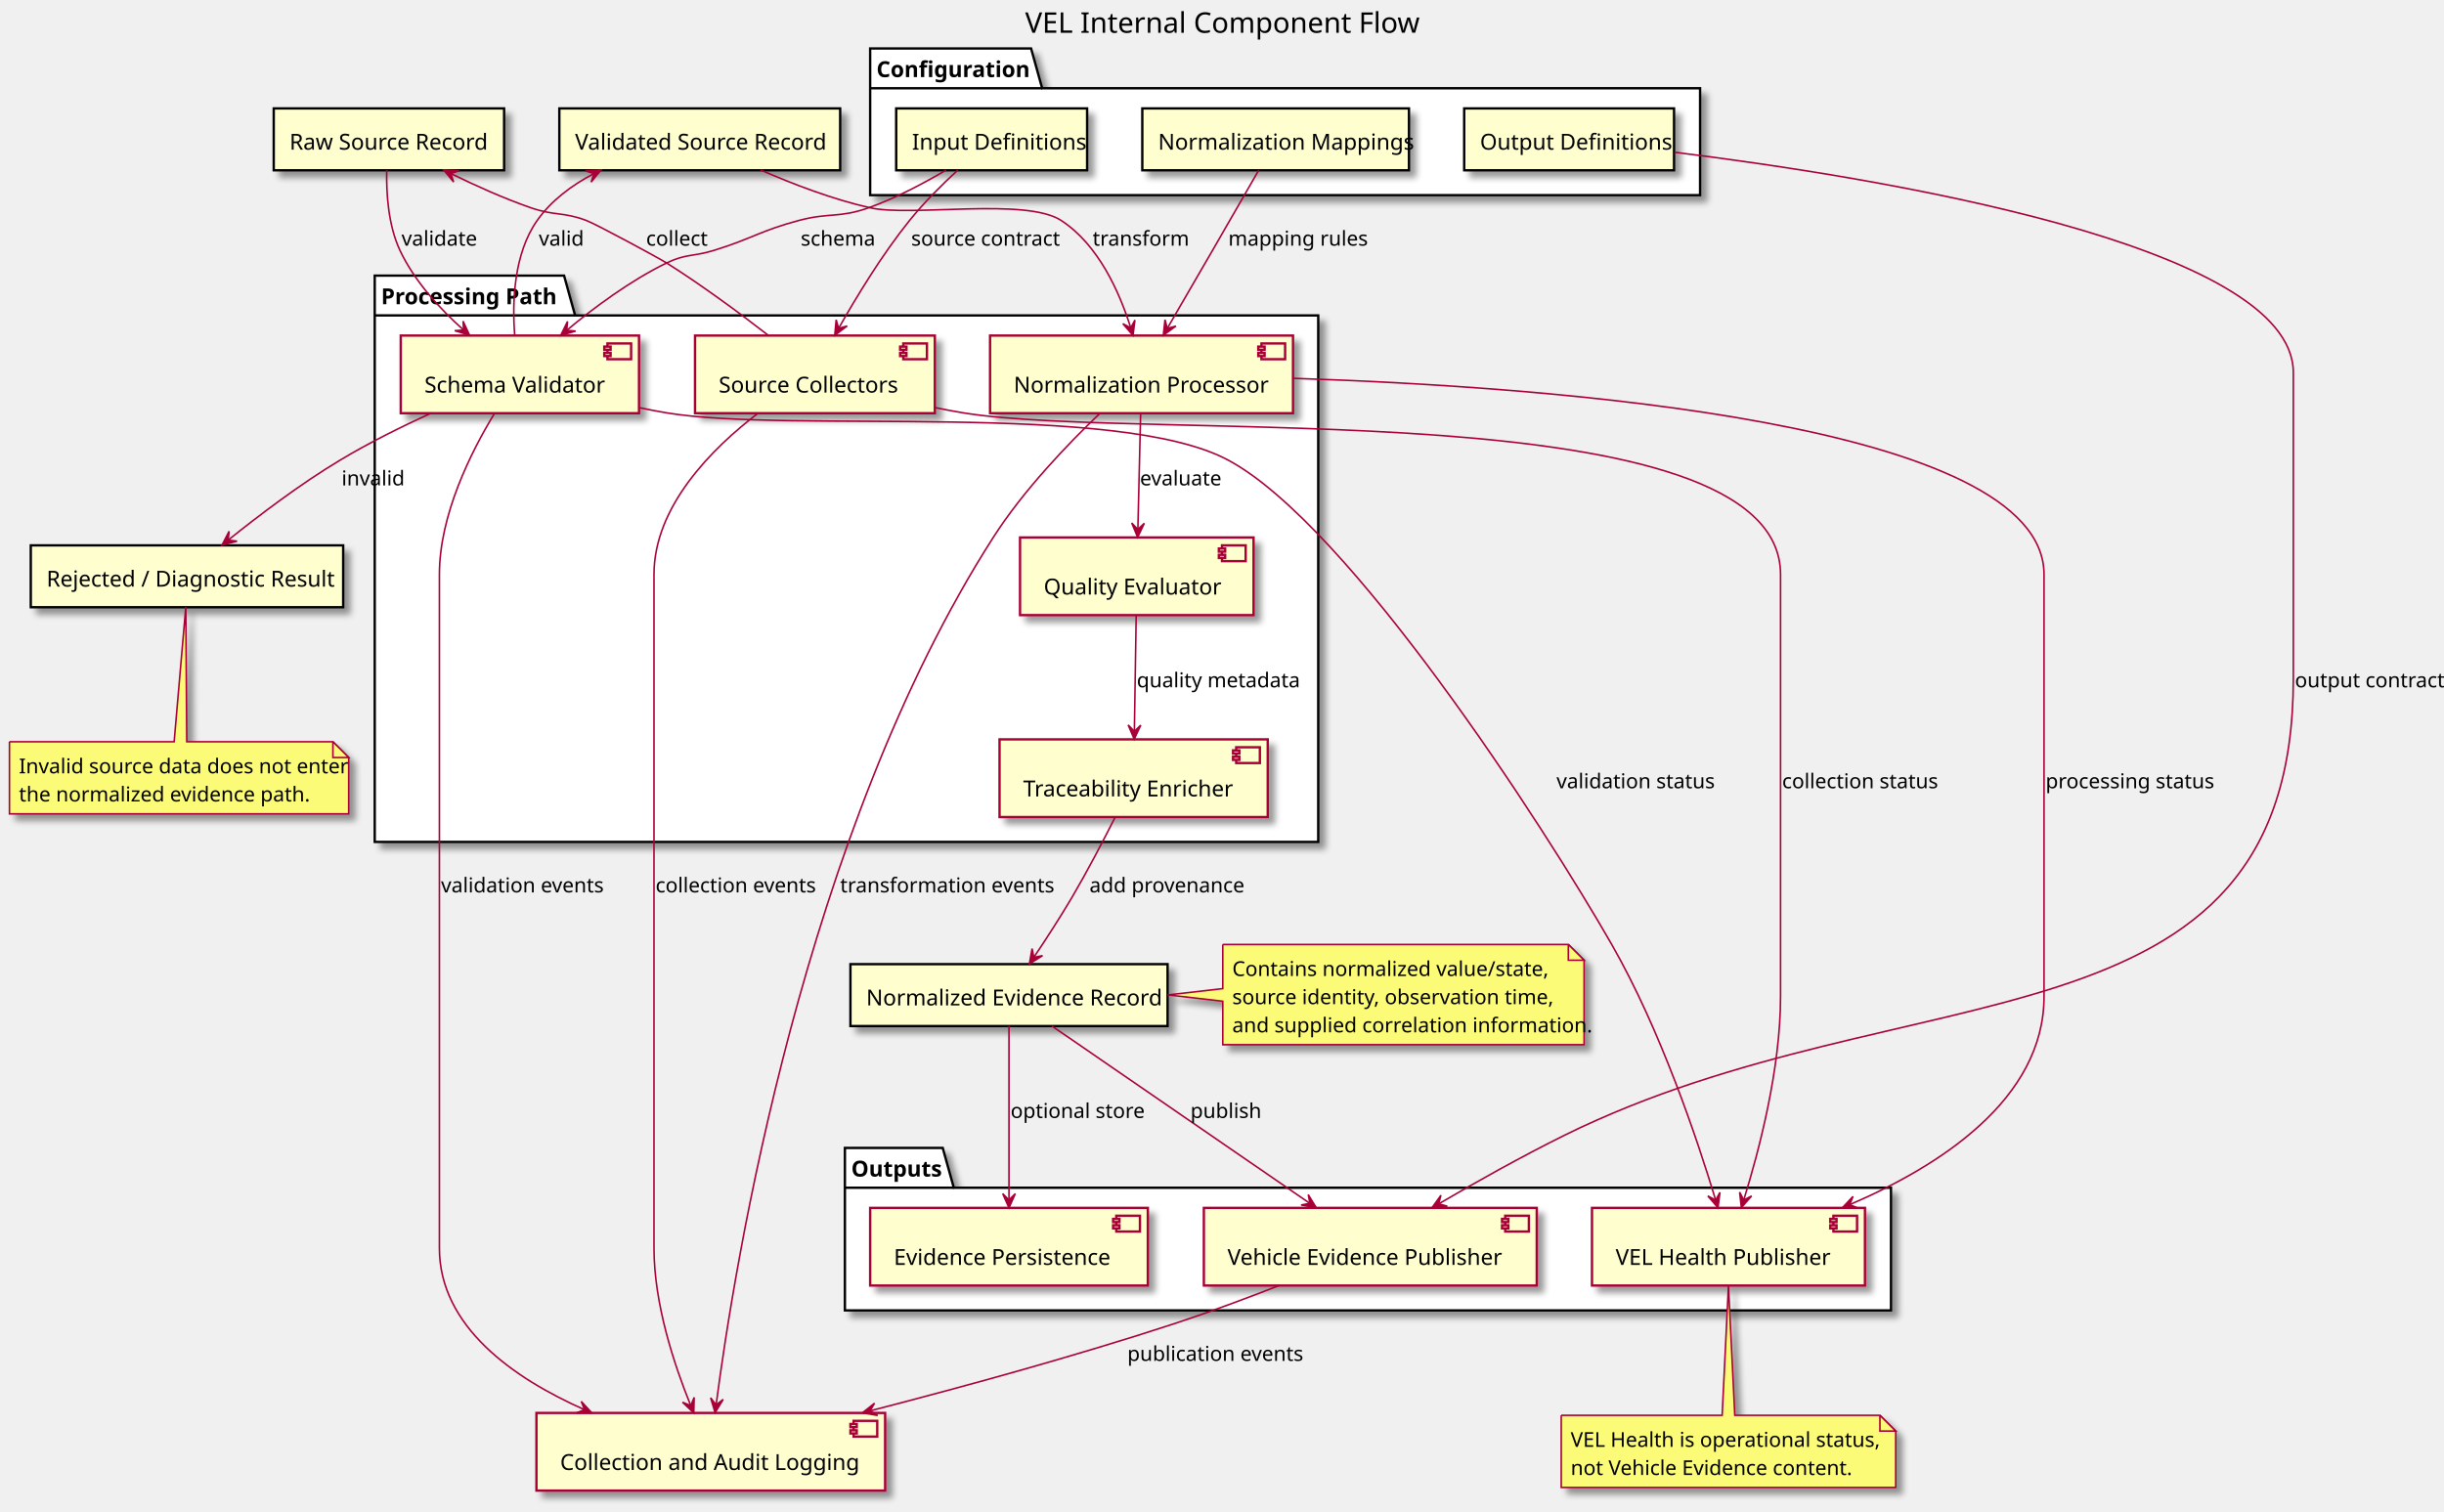
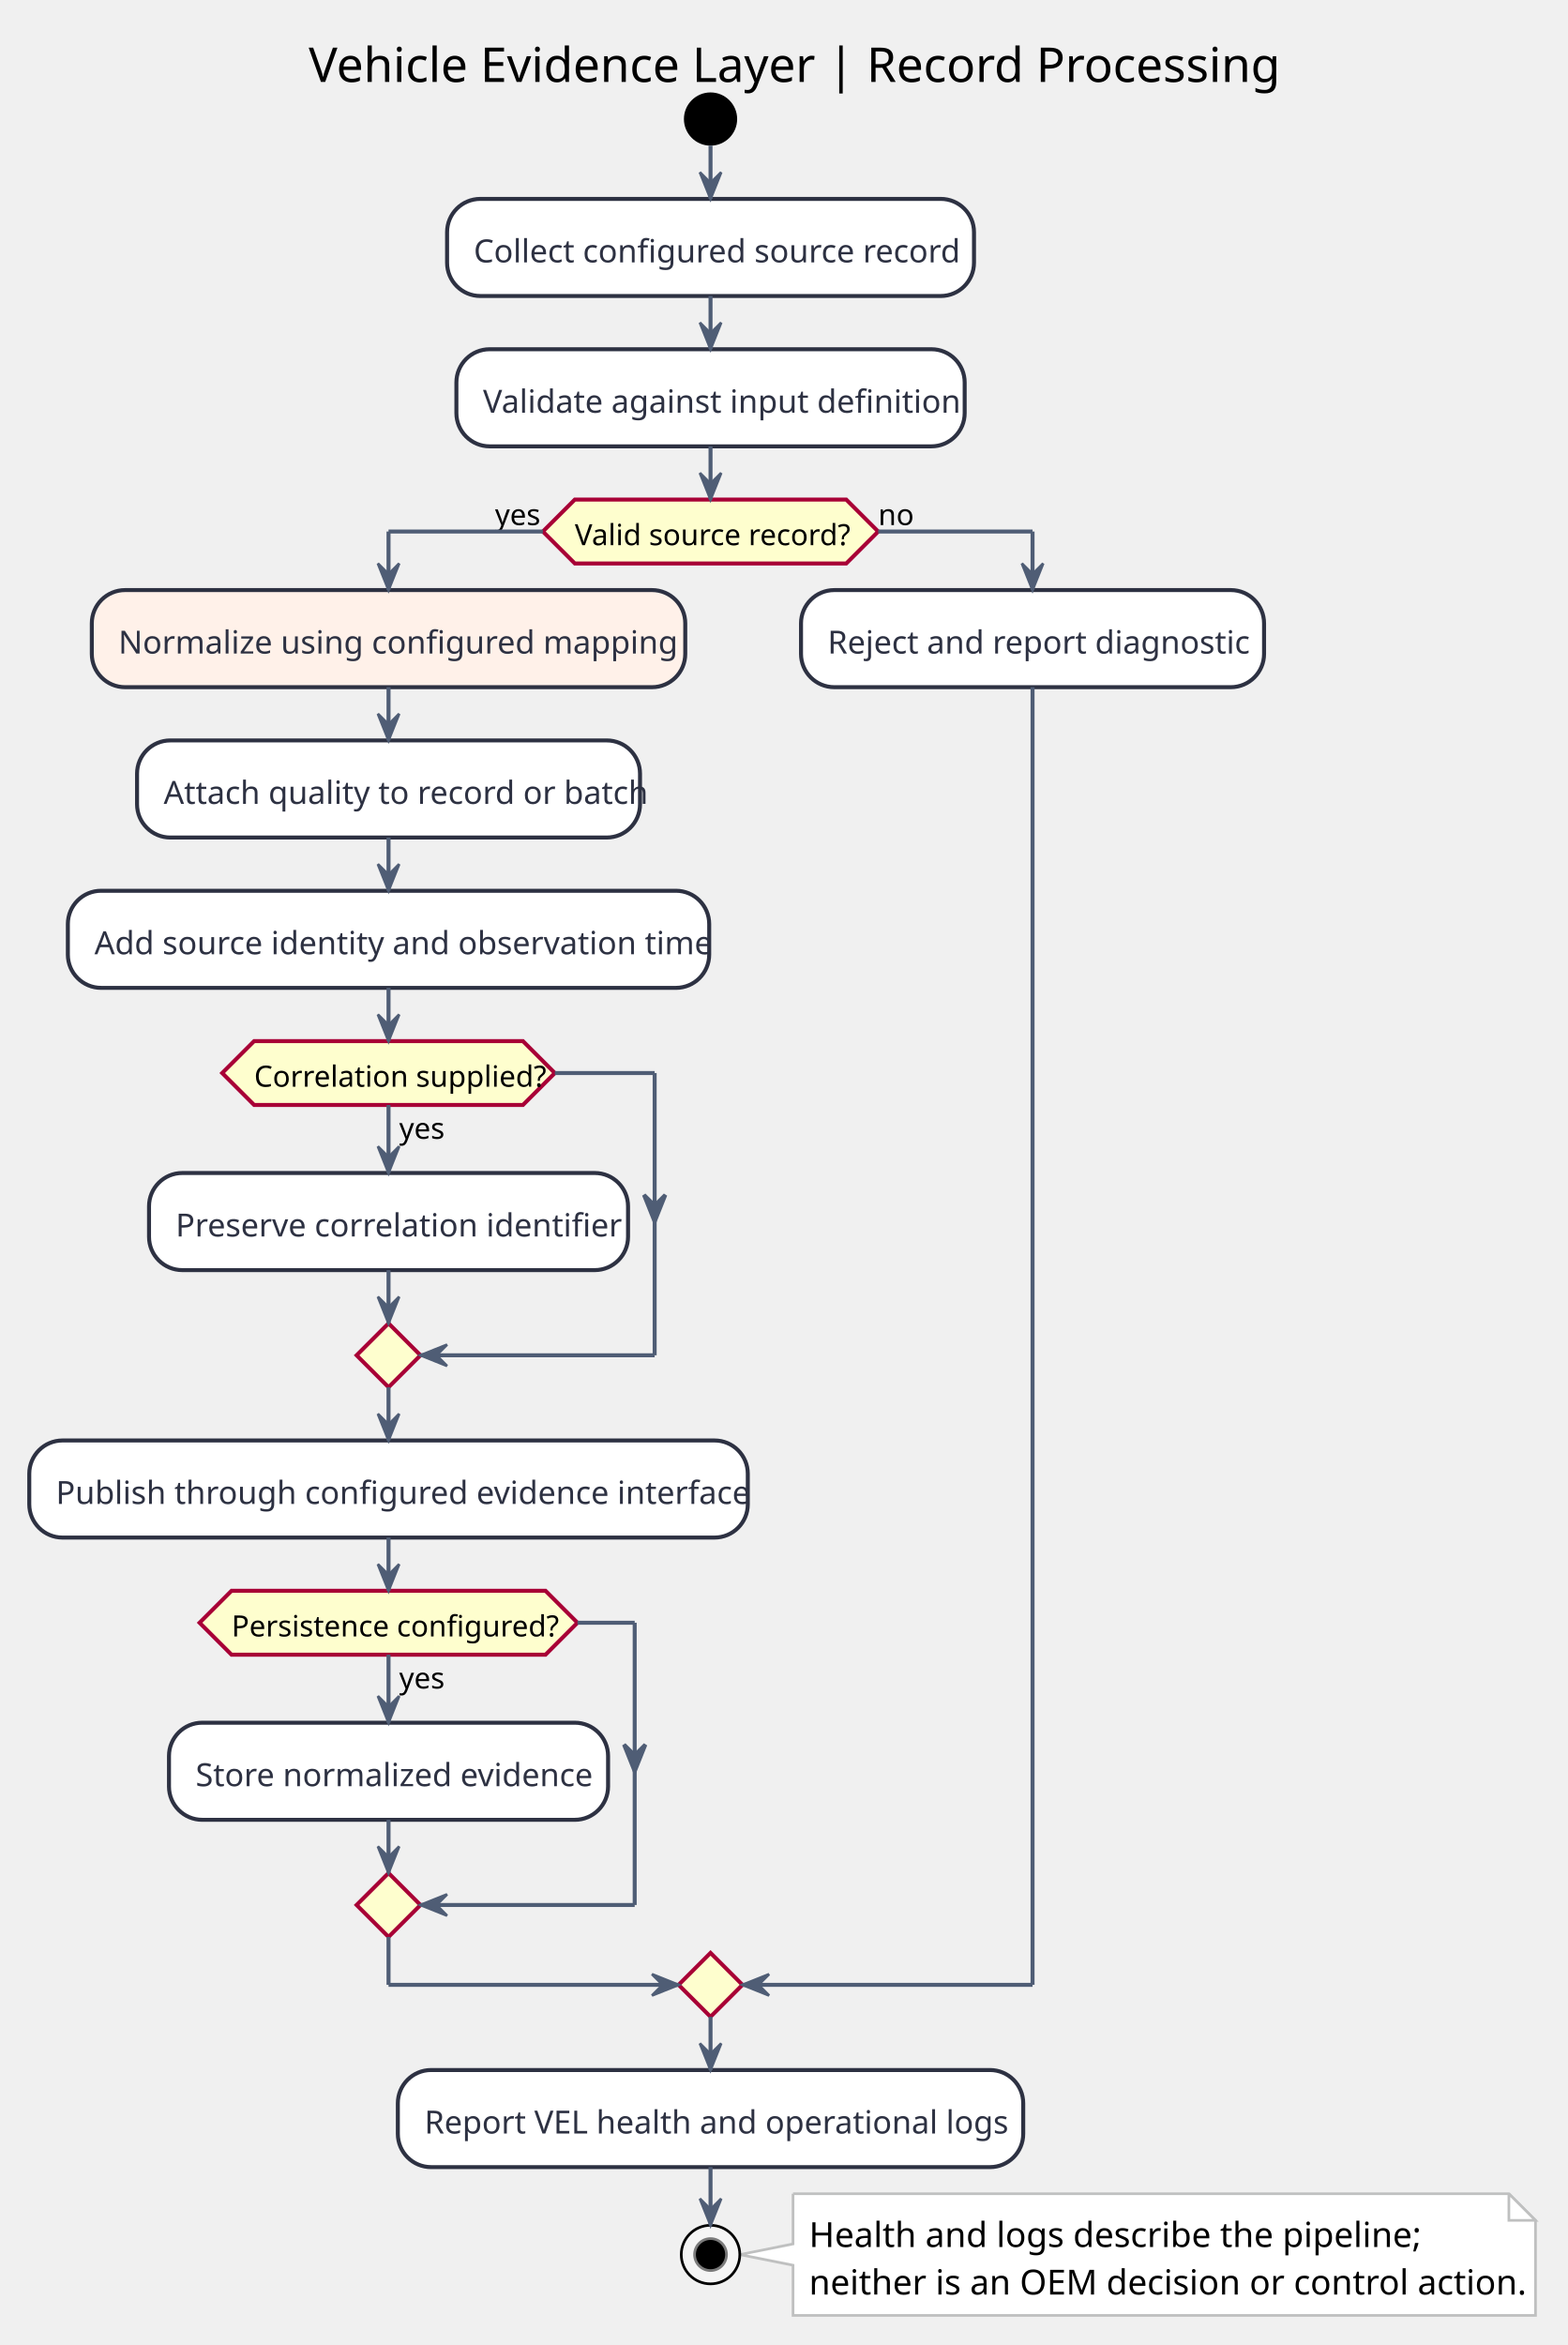
- <svg xmlns="http://www.w3.org/2000/svg" contentScriptType="application/ecmascript" contentStyleType="text/css" height="958px" preserveAspectRatio="none" style="width:1549px;height:958px;background:#FFFFFF;" version="1.1" viewBox="0 0 1549 958" width="1549px" zoomAndPan="magnify">
-   <defs>
-     <filter height="300%" id="ffekyywe0n2vg" width="300%" x="-1" y="-1">
-       <feGaussianBlur result="blurOut" stdDeviation="2.0" />
-       <feColorMatrix in="blurOut" result="blurOut2" type="matrix" values="0 0 0 0 0 0 0 0 0 0 0 0 0 0 0 0 0 0 .4 0" />
-       <feOffset dx="4.0" dy="4.0" in="blurOut2" result="blurOut3" />
-       <feBlend in="SourceGraphic" in2="blurOut3" mode="normal" />
-     </filter>
-   </defs>
+ <svg xmlns="http://www.w3.org/2000/svg" contentScriptType="application/ecmascript" contentStyleType="text/css" height="881px" preserveAspectRatio="none" style="width:589px;height:881px;background:#F5F5F5;" version="1.1" viewBox="0 0 589 881" width="589px" zoomAndPan="magnify">
+   <defs />
  <g>
-     <text fill="#000000" font-family="sans-serif" font-size="18" lengthAdjust="spacing" textLength="237" x="649.75" y="20.769">VEL Internal Component Flow</text>
-     <polygon fill="#FFFFFF" filter="url(#ffekyywe0n2vg)" points="551.5,30.724,653.5,30.724,660.5,55.953,1077.5,55.953,1077.5,123.724,551.5,123.724,551.5,30.724" style="stroke:#000000;stroke-width:1.5;" />
-     <line style="stroke:#000000;stroke-width:1.5;" x1="551.5" x2="660.5" y1="55.953" y2="55.953" />
-     <text fill="#000000" font-family="sans-serif" font-size="14" font-weight="bold" lengthAdjust="spacing" textLength="96" x="555.5" y="48.877">Configuration</text>
-     <polygon fill="#FFFFFF" filter="url(#ffekyywe0n2vg)" points="237.5,174.724,357.5,174.724,364.5,199.953,835.5,199.953,835.5,533.724,237.5,533.724,237.5,174.724" style="stroke:#000000;stroke-width:1.5;" />
-     <line style="stroke:#000000;stroke-width:1.5;" x1="237.5" x2="364.5" y1="199.953" y2="199.953" />
-     <text fill="#000000" font-family="sans-serif" font-size="14" font-weight="bold" lengthAdjust="spacing" textLength="114" x="241.5" y="192.877">Processing Path</text>
-     <polygon fill="#FFFFFF" filter="url(#ffekyywe0n2vg)" points="535.5,727.724,597.5,727.724,604.5,752.953,1198.5,752.953,1198.5,830.724,535.5,830.724,535.5,727.724" style="stroke:#000000;stroke-width:1.5;" />
-     <line style="stroke:#000000;stroke-width:1.5;" x1="535.5" x2="604.5" y1="752.953" y2="752.953" />
-     <text fill="#000000" font-family="sans-serif" font-size="14" font-weight="bold" lengthAdjust="spacing" textLength="56" x="539.5" y="745.877">Outputs</text>
-     <rect fill="#FEFECE" filter="url(#ffekyywe0n2vg)" height="39.23" style="stroke:#000000;stroke-width:1.5;" width="121" x="568" y="68.724" />
-     <text fill="#000000" font-family="sans-serif" font-size="14" lengthAdjust="spacing" textLength="101" x="578" y="94.877">Input Definitions</text>
-     <rect fill="#FEFECE" filter="url(#ffekyywe0n2vg)" height="39.23" style="stroke:#000000;stroke-width:1.5;" width="169" x="724" y="68.724" />
-     <text fill="#000000" font-family="sans-serif" font-size="14" lengthAdjust="spacing" textLength="149" x="734" y="94.877">Normalization Mappings</text>
-     <rect fill="#FEFECE" filter="url(#ffekyywe0n2vg)" height="39.23" style="stroke:#000000;stroke-width:1.5;" width="133" x="928" y="68.724" />
-     <text fill="#000000" font-family="sans-serif" font-size="14" lengthAdjust="spacing" textLength="113" x="938" y="94.877">Output Definitions</text>
-     <rect fill="#FEFECE" filter="url(#ffekyywe0n2vg)" height="49.23" style="stroke:#A80036;stroke-width:1.5;" width="152" x="440.5" y="212.724" />
-     <rect fill="#FEFECE" height="10" style="stroke:#A80036;stroke-width:1.5;" width="15" x="572.5" y="217.724" />
-     <rect fill="#FEFECE" height="2" style="stroke:#A80036;stroke-width:1.5;" width="4" x="570.5" y="219.724" />
-     <rect fill="#FEFECE" height="2" style="stroke:#A80036;stroke-width:1.5;" width="4" x="570.5" y="223.724" />
-     <text fill="#000000" font-family="sans-serif" font-size="14" lengthAdjust="spacing" textLength="112" x="455.5" y="248.877">Source Collectors</text>
-     <rect fill="#FEFECE" filter="url(#ffekyywe0n2vg)" height="49.23" style="stroke:#A80036;stroke-width:1.5;" width="151" x="254" y="212.724" />
-     <rect fill="#FEFECE" height="10" style="stroke:#A80036;stroke-width:1.5;" width="15" x="385" y="217.724" />
-     <rect fill="#FEFECE" height="2" style="stroke:#A80036;stroke-width:1.5;" width="4" x="383" y="219.724" />
-     <rect fill="#FEFECE" height="2" style="stroke:#A80036;stroke-width:1.5;" width="4" x="383" y="223.724" />
-     <text fill="#000000" font-family="sans-serif" font-size="14" lengthAdjust="spacing" textLength="111" x="269" y="248.877">Schema Validator</text>
-     <rect fill="#FEFECE" filter="url(#ffekyywe0n2vg)" height="49.23" style="stroke:#A80036;stroke-width:1.5;" width="192" x="627.5" y="212.724" />
-     <rect fill="#FEFECE" height="10" style="stroke:#A80036;stroke-width:1.5;" width="15" x="799.5" y="217.724" />
-     <rect fill="#FEFECE" height="2" style="stroke:#A80036;stroke-width:1.5;" width="4" x="797.5" y="219.724" />
-     <rect fill="#FEFECE" height="2" style="stroke:#A80036;stroke-width:1.5;" width="4" x="797.5" y="223.724" />
-     <text fill="#000000" font-family="sans-serif" font-size="14" lengthAdjust="spacing" textLength="152" x="642.5" y="248.877">Normalization Processor</text>
-     <rect fill="#FEFECE" filter="url(#ffekyywe0n2vg)" height="49.23" style="stroke:#A80036;stroke-width:1.5;" width="148" x="646.5" y="340.724" />
-     <rect fill="#FEFECE" height="10" style="stroke:#A80036;stroke-width:1.5;" width="15" x="774.5" y="345.724" />
-     <rect fill="#FEFECE" height="2" style="stroke:#A80036;stroke-width:1.5;" width="4" x="772.5" y="347.724" />
-     <rect fill="#FEFECE" height="2" style="stroke:#A80036;stroke-width:1.5;" width="4" x="772.5" y="351.724" />
-     <text fill="#000000" font-family="sans-serif" font-size="14" lengthAdjust="spacing" textLength="108" x="661.5" y="376.877">Quality Evaluator</text>
-     <rect fill="#FEFECE" filter="url(#ffekyywe0n2vg)" height="49.23" style="stroke:#A80036;stroke-width:1.5;" width="170" x="633.5" y="468.724" />
-     <rect fill="#FEFECE" height="10" style="stroke:#A80036;stroke-width:1.5;" width="15" x="783.5" y="473.724" />
-     <rect fill="#FEFECE" height="2" style="stroke:#A80036;stroke-width:1.5;" width="4" x="781.5" y="475.724" />
-     <rect fill="#FEFECE" height="2" style="stroke:#A80036;stroke-width:1.5;" width="4" x="781.5" y="479.724" />
-     <text fill="#000000" font-family="sans-serif" font-size="14" lengthAdjust="spacing" textLength="130" x="648.5" y="504.877">Traceability Enricher</text>
-     <rect fill="#FEFECE" filter="url(#ffekyywe0n2vg)" height="49.23" style="stroke:#A80036;stroke-width:1.5;" width="211" x="763" y="765.724" />
-     <rect fill="#FEFECE" height="10" style="stroke:#A80036;stroke-width:1.5;" width="15" x="954" y="770.724" />
-     <rect fill="#FEFECE" height="2" style="stroke:#A80036;stroke-width:1.5;" width="4" x="952" y="772.724" />
-     <rect fill="#FEFECE" height="2" style="stroke:#A80036;stroke-width:1.5;" width="4" x="952" y="776.724" />
-     <text fill="#000000" font-family="sans-serif" font-size="14" lengthAdjust="spacing" textLength="171" x="778" y="801.877">Vehicle Evidence Publisher</text>
-     <rect fill="#FEFECE" filter="url(#ffekyywe0n2vg)" height="49.23" style="stroke:#A80036;stroke-width:1.5;" width="176" x="551.5" y="765.724" />
-     <rect fill="#FEFECE" height="10" style="stroke:#A80036;stroke-width:1.5;" width="15" x="707.5" y="770.724" />
-     <rect fill="#FEFECE" height="2" style="stroke:#A80036;stroke-width:1.5;" width="4" x="705.5" y="772.724" />
-     <rect fill="#FEFECE" height="2" style="stroke:#A80036;stroke-width:1.5;" width="4" x="705.5" y="776.724" />
-     <text fill="#000000" font-family="sans-serif" font-size="14" lengthAdjust="spacing" textLength="136" x="566.5" y="801.877">Evidence Persistence</text>
-     <rect fill="#FEFECE" filter="url(#ffekyywe0n2vg)" height="49.23" style="stroke:#A80036;stroke-width:1.5;" width="173" x="1009" y="765.724" />
-     <rect fill="#FEFECE" height="10" style="stroke:#A80036;stroke-width:1.5;" width="15" x="1162" y="770.724" />
-     <rect fill="#FEFECE" height="2" style="stroke:#A80036;stroke-width:1.5;" width="4" x="1160" y="772.724" />
-     <rect fill="#FEFECE" height="2" style="stroke:#A80036;stroke-width:1.5;" width="4" x="1160" y="776.724" />
-     <text fill="#000000" font-family="sans-serif" font-size="14" lengthAdjust="spacing" textLength="133" x="1024" y="801.877">VEL Health Publisher</text>
-     <rect fill="#FEFECE" filter="url(#ffekyywe0n2vg)" height="39.23" style="stroke:#000000;stroke-width:1.5;" width="146" x="173.5" y="68.724" />
-     <text fill="#000000" font-family="sans-serif" font-size="14" lengthAdjust="spacing" textLength="126" x="183.5" y="94.877">Raw Source Record</text>
-     <rect fill="#FEFECE" filter="url(#ffekyywe0n2vg)" height="39.23" style="stroke:#000000;stroke-width:1.5;" width="178" x="354.5" y="68.724" />
-     <text fill="#000000" font-family="sans-serif" font-size="14" lengthAdjust="spacing" textLength="158" x="364.5" y="94.877">Validated Source Record</text>
-     <rect fill="#FEFECE" filter="url(#ffekyywe0n2vg)" height="39.23" style="stroke:#000000;stroke-width:1.5;" width="201" x="539" y="611.224" />
-     <text fill="#000000" font-family="sans-serif" font-size="14" lengthAdjust="spacing" textLength="181" x="549" y="637.377">Normalized Evidence Record</text>
-     <rect fill="#FEFECE" filter="url(#ffekyywe0n2vg)" height="39.23" style="stroke:#000000;stroke-width:1.5;" width="198" x="19.5" y="345.724" />
-     <text fill="#000000" font-family="sans-serif" font-size="14" lengthAdjust="spacing" textLength="178" x="29.5" y="371.877">Rejected / Diagnostic Result</text>
-     <rect fill="#FEFECE" filter="url(#ffekyywe0n2vg)" height="49.23" style="stroke:#A80036;stroke-width:1.5;" width="221" x="340" y="895.724" />
-     <rect fill="#FEFECE" height="10" style="stroke:#A80036;stroke-width:1.5;" width="15" x="541" y="900.724" />
-     <rect fill="#FEFECE" height="2" style="stroke:#A80036;stroke-width:1.5;" width="4" x="539" y="902.724" />
-     <rect fill="#FEFECE" height="2" style="stroke:#A80036;stroke-width:1.5;" width="4" x="539" y="906.724" />
-     <text fill="#000000" font-family="sans-serif" font-size="14" lengthAdjust="spacing" textLength="181" x="355" y="931.877">Collection and Audit Logging</text>
-     <path d="M775,598.724 L775,626.724 L740.09,630.724 L775,634.724 L775,662.292 A0,0 0 0 0 775,662.292 L1004,662.292 A0,0 0 0 0 1004,662.292 L1004,608.724 L994,598.724 L775,598.724 A0,0 0 0 0 775,598.724 " fill="#FBFB77" filter="url(#ffekyywe0n2vg)" style="stroke:#A80036;stroke-width:1.0;" />
-     <path d="M994,598.724 L994,608.724 L1004,608.724 L994,598.724 " fill="#FBFB77" style="stroke:#A80036;stroke-width:1.0;" />
-     <text fill="#000000" font-family="sans-serif" font-size="13" lengthAdjust="spacing" textLength="188" x="781" y="618.723">Contains normalized value/state,</text>
-     <text fill="#000000" font-family="sans-serif" font-size="13" lengthAdjust="spacing" textLength="191" x="781" y="636.579">source identity, observation time,</text>
-     <text fill="#000000" font-family="sans-serif" font-size="13" lengthAdjust="spacing" textLength="208" x="781" y="654.435">and supplied correlation information.</text>
-     <path d="M6,470.224 L6,515.936 A0,0 0 0 0 6,515.936 L221,515.936 A0,0 0 0 0 221,515.936 L221,480.224 L211,470.224 L118.38,470.224 L117.76,384.814 L110.38,470.224 L6,470.224 A0,0 0 0 0 6,470.224 " fill="#FBFB77" filter="url(#ffekyywe0n2vg)" style="stroke:#A80036;stroke-width:1.0;" />
-     <path d="M211,470.224 L211,480.224 L221,480.224 L211,470.224 " fill="#FBFB77" style="stroke:#A80036;stroke-width:1.0;" />
-     <text fill="#000000" font-family="sans-serif" font-size="13" lengthAdjust="spacing" textLength="194" x="12" y="490.223">Invalid source data does not enter</text>
-     <text fill="#000000" font-family="sans-serif" font-size="13" lengthAdjust="spacing" textLength="172" x="12" y="508.079">the normalized evidence path.</text>
-     <path d="M989.5,897.224 L989.5,942.936 A0,0 0 0 0 989.5,942.936 L1201.5,942.936 A0,0 0 0 0 1201.5,942.936 L1201.5,907.224 L1191.5,897.224 L1099.5,897.224 L1095.5,815.004 L1091.5,897.224 L989.5,897.224 A0,0 0 0 0 989.5,897.224 " fill="#FBFB77" filter="url(#ffekyywe0n2vg)" style="stroke:#A80036;stroke-width:1.0;" />
-     <path d="M1191.5,897.224 L1191.5,907.224 L1201.5,907.224 L1191.5,897.224 " fill="#FBFB77" style="stroke:#A80036;stroke-width:1.0;" />
-     <text fill="#000000" font-family="sans-serif" font-size="13" lengthAdjust="spacing" textLength="191" x="995.5" y="917.223">VEL Health is operational status,</text>
-     <text fill="#000000" font-family="sans-serif" font-size="13" lengthAdjust="spacing" textLength="172" x="995.5" y="935.079">not Vehicle Evidence content.</text>
-     <path d="M607.07,107.814 C597.19,116.924 585.66,128.354 576.5,139.724 C559.13,161.294 542.76,188.224 531.53,208.154 " fill="none" id="input_def-to-collectors" style="stroke:#A80036;stroke-width:1.0;" />
-     <polygon fill="#A80036" points="529.07,212.544,536.952,206.638,531.509,208.179,529.969,202.736,529.07,212.544" style="stroke:#A80036;stroke-width:1.0;" />
-     <text fill="#000000" font-family="sans-serif" font-size="13" lengthAdjust="spacing" textLength="90" x="577.5" y="155.723">source contract</text>
-     <path d="M486.83,212.504 C468.72,198.484 444.83,180.774 422.5,166.724 C417.07,163.304 377.51,141.954 371.5,139.724 C356.54,134.164 351.58,136.944 336.5,131.724 C319.48,125.834 301.4,117.704 285.95,110.124 " fill="none" id="collectors-to-raw_record" style="stroke:#A80036;stroke-width:1.0;" />
-     <polygon fill="#A80036" points="281.24,107.794,287.511,115.388,285.715,110.024,291.079,108.228,281.24,107.794" style="stroke:#A80036;stroke-width:1.0;" />
-     <text fill="#000000" font-family="sans-serif" font-size="13" lengthAdjust="spacing" textLength="38" x="409.5" y="155.723">collect</text>
-     <path d="M245.11,107.814 C244.77,122.344 245.99,142.694 253.5,158.724 C262.64,178.234 278.77,195.774 293.82,209.214 " fill="none" id="raw_record-to-validator" style="stroke:#A80036;stroke-width:1.0;" />
-     <polygon fill="#A80036" points="297.62,212.534,293.481,203.597,293.857,209.241,288.213,209.617,297.62,212.534" style="stroke:#A80036;stroke-width:1.0;" />
-     <text fill="#000000" font-family="sans-serif" font-size="13" lengthAdjust="spacing" textLength="43" x="254.5" y="155.723">validate</text>
-     <path d="M599.53,107.894 C585.27,116.324 567.51,125.714 550.5,131.724 C531.76,138.344 525.71,134.634 506.5,139.724 C481.91,146.244 476.81,151.214 452.5,158.724 C439.31,162.794 434.92,160.704 422.5,166.724 C399.57,177.834 376.6,194.924 359.23,209.374 " fill="none" id="input_def-to-validator" style="stroke:#A80036;stroke-width:1.0;" />
-     <polygon fill="#A80036" points="355.38,212.604,364.845,209.88,359.209,209.389,359.701,203.753,355.38,212.604" style="stroke:#A80036;stroke-width:1.0;" />
-     <text fill="#000000" font-family="sans-serif" font-size="13" lengthAdjust="spacing" textLength="46" x="507.5" y="155.723">schema</text>
-     <path d="M326.22,212.584 C324.59,191.554 325.53,160.944 340.5,139.724 C349.42,127.074 362.42,117.454 376.19,110.184 " fill="none" id="validator-to-valid_record" style="stroke:#A80036;stroke-width:1.0;" />
-     <polygon fill="#A80036" points="380.89,107.804,371.054,108.301,376.429,110.062,374.668,115.438,380.89,107.804" style="stroke:#A80036;stroke-width:1.0;" />
-     <text fill="#000000" font-family="sans-serif" font-size="13" lengthAdjust="spacing" textLength="25" x="341.5" y="155.723">valid</text>
-     <path d="M273.53,261.744 C254.67,270.384 233.78,280.754 215.5,291.724 C190.36,306.804 163.82,326.974 144.87,342.204 " fill="none" id="validator-to-diagnostic" style="stroke:#A80036;stroke-width:1.0;" />
-     <polygon fill="#A80036" points="140.71,345.574,150.228,343.041,144.603,342.436,145.208,336.812,140.71,345.574" style="stroke:#A80036;stroke-width:1.0;" />
-     <text fill="#000000" font-family="sans-serif" font-size="13" lengthAdjust="spacing" textLength="35" x="216.5" y="307.723">invalid</text>
-     <path d="M482.08,107.764 C502.28,116.604 527.71,126.394 551.5,131.724 C577.8,137.614 649.89,125.064 672.5,139.724 C696.15,155.064 709.53,185.154 716.6,207.684 " fill="none" id="valid_record-to-normalizer" style="stroke:#A80036;stroke-width:1.0;" />
-     <polygon fill="#A80036" points="718.09,212.654,719.322,202.882,716.647,207.867,711.662,205.191,718.09,212.654" style="stroke:#A80036;stroke-width:1.0;" />
-     <text fill="#000000" font-family="sans-serif" font-size="13" lengthAdjust="spacing" textLength="54" x="692.5" y="155.723">transform</text>
-     <path d="M797.82,107.824 C789.78,121.824 778.46,141.484 768.5,158.724 C759.04,175.084 748.43,193.364 739.89,208.054 " fill="none" id="mappings-to-normalizer" style="stroke:#A80036;stroke-width:1.0;" />
-     <polygon fill="#A80036" points="737.31,212.494,745.289,206.72,739.821,208.17,738.372,202.702,737.31,212.494" style="stroke:#A80036;stroke-width:1.0;" />
-     <text fill="#000000" font-family="sans-serif" font-size="13" lengthAdjust="spacing" textLength="81" x="778.5" y="155.723">mapping rules</text>
-     <path d="M722.94,261.924 C722.44,282.774 721.71,313.204 721.19,335.444 " fill="none" id="normalizer-to-quality" style="stroke:#A80036;stroke-width:1.0;" />
-     <polygon fill="#A80036" points="721.06,340.634,725.265,331.727,721.174,335.635,717.267,331.545,721.06,340.634" style="stroke:#A80036;stroke-width:1.0;" />
-     <text fill="#000000" font-family="sans-serif" font-size="13" lengthAdjust="spacing" textLength="47" x="722.5" y="307.723">evaluate</text>
-     <path d="M720.12,389.924 C719.79,410.774 719.31,441.204 718.96,463.444 " fill="none" id="quality-to-traceability" style="stroke:#A80036;stroke-width:1.0;" />
-     <polygon fill="#A80036" points="718.87,468.634,723.024,459.704,718.956,463.634,715.025,459.566,718.87,468.634" style="stroke:#A80036;stroke-width:1.0;" />
-     <text fill="#000000" font-family="sans-serif" font-size="13" lengthAdjust="spacing" textLength="96" x="720.5" y="435.723">quality metadata</text>
-     <path d="M706.79,518.034 C699.33,532.824 689.26,552.114 679.5,568.724 C671.97,581.544 662.93,595.434 655.35,606.724 " fill="none" id="traceability-to-evidence_record" style="stroke:#A80036;stroke-width:1.0;" />
-     <polygon fill="#A80036" points="652.42,611.064,660.765,605.833,655.213,606.917,654.13,601.364,652.42,611.064" style="stroke:#A80036;stroke-width:1.0;" />
-     <text fill="#000000" font-family="sans-serif" font-size="13" lengthAdjust="spacing" textLength="90" x="690.5" y="565.723">add provenance</text>
-     <path d="M1061.24,96.514 C1188.55,112.274 1453.5,154.854 1453.5,236.224 C1453.5,236.224 1453.5,236.224 1453.5,430.224 C1453.5,672.544 1208.75,612.394 991.5,719.724 C964.6,733.014 935.32,749.474 912.07,763.044 " fill="none" id="output_def-to-publisher" style="stroke:#A80036;stroke-width:1.0;" />
-     <polygon fill="#A80036" points="907.51,765.714,917.297,764.614,911.824,763.185,913.252,757.712,907.51,765.714" style="stroke:#A80036;stroke-width:1.0;" />
-     <text fill="#000000" font-family="sans-serif" font-size="13" lengthAdjust="spacing" textLength="87" x="1454.5" y="435.723">output contract</text>
-     <path d="M666.67,650.414 C707.18,678.274 783.62,730.844 829.91,762.684 " fill="none" id="evidence_record-to-publisher" style="stroke:#A80036;stroke-width:1.0;" />
-     <polygon fill="#A80036" points="834.3,765.704,829.169,757.297,830.187,762.861,824.622,763.878,834.3,765.704" style="stroke:#A80036;stroke-width:1.0;" />
-     <text fill="#000000" font-family="sans-serif" font-size="13" lengthAdjust="spacing" textLength="41" x="754.5" y="708.723">publish</text>
-     <path d="M639.5,650.414 C639.5,677.604 639.5,728.314 639.5,760.334 " fill="none" id="evidence_record-to-persistence" style="stroke:#A80036;stroke-width:1.0;" />
-     <polygon fill="#A80036" points="639.5,765.704,643.5,756.704,639.5,760.704,635.5,756.704,639.5,765.704" style="stroke:#A80036;stroke-width:1.0;" />
-     <text fill="#000000" font-family="sans-serif" font-size="13" lengthAdjust="spacing" textLength="78" x="640.5" y="708.723">optional store</text>
-     <path d="M592.72,258.404 C598.71,259.644 604.69,260.774 610.5,261.724 C726.31,280.644 1128.5,246.884 1128.5,364.224 C1128.5,364.224 1128.5,364.224 1128.5,631.724 C1128.5,677.604 1114.92,729.424 1105.18,760.694 " fill="none" id="collectors-to-health" style="stroke:#A80036;stroke-width:1.0;" />
-     <polygon fill="#A80036" points="1103.66,765.534,1110.195,758.165,1105.172,760.768,1102.57,755.745,1103.66,765.534" style="stroke:#A80036;stroke-width:1.0;" />
-     <text fill="#000000" font-family="sans-serif" font-size="13" lengthAdjust="spacing" textLength="95" x="1129.5" y="499.723">collection status</text>
-     <path d="M405.16,258.434 C411.01,259.654 416.83,260.774 422.5,261.724 C500.8,274.824 708.55,254.174 778.5,291.724 C855.16,332.874 978.27,523.214 1021.5,598.724 C1052.46,652.794 1075.77,722.334 1087.35,760.664 " fill="none" id="validator-to-health" style="stroke:#A80036;stroke-width:1.0;" />
-     <polygon fill="#A80036" points="1088.84,765.634,1090.099,755.865,1087.41,760.842,1082.433,758.154,1088.84,765.634" style="stroke:#A80036;stroke-width:1.0;" />
-     <text fill="#000000" font-family="sans-serif" font-size="13" lengthAdjust="spacing" textLength="93" x="986.5" y="499.723">validation status</text>
-     <path d="M819.56,239.824 C982.49,245.154 1295.5,267.944 1295.5,364.224 C1295.5,364.224 1295.5,364.224 1295.5,631.724 C1295.5,697.064 1228.8,739.464 1172.43,763.634 " fill="none" id="normalizer-to-health" style="stroke:#A80036;stroke-width:1.0;" />
-     <polygon fill="#A80036" points="1167.7,765.624,1177.547,765.818,1172.308,763.683,1174.443,758.445,1167.7,765.624" style="stroke:#A80036;stroke-width:1.0;" />
-     <text fill="#000000" font-family="sans-serif" font-size="13" lengthAdjust="spacing" textLength="103" x="1296.5" y="499.723">processing status</text>
-     <path d="M480.54,261.874 C451.17,284.324 414.5,321.024 414.5,364.224 C414.5,364.224 414.5,364.224 414.5,791.224 C414.5,826.504 427.33,865.274 437.67,890.794 " fill="none" id="collectors-to-logging" style="stroke:#A80036;stroke-width:1.0;" />
-     <polygon fill="#A80036" points="439.7,895.714,439.957,885.868,437.789,891.093,432.564,888.926,439.7,895.714" style="stroke:#A80036;stroke-width:1.0;" />
-     <text fill="#000000" font-family="sans-serif" font-size="13" lengthAdjust="spacing" textLength="96" x="415.5" y="565.723">collection events</text>
-     <path d="M313.36,262.164 C298.42,286.684 278.5,326.464 278.5,364.224 C278.5,364.224 278.5,364.224 278.5,791.224 C278.5,841.064 325.56,873.784 370.44,893.664 " fill="none" id="validator-to-logging" style="stroke:#A80036;stroke-width:1.0;" />
-     <polygon fill="#A80036" points="375.06,895.664,368.409,888.399,370.477,893.665,365.211,895.732,375.06,895.664" style="stroke:#A80036;stroke-width:1.0;" />
-     <text fill="#000000" font-family="sans-serif" font-size="13" lengthAdjust="spacing" textLength="94" x="279.5" y="565.723">validation events</text>
-     <path d="M697.29,261.884 C676.79,281.474 648.63,310.824 629.5,340.724 C509.34,528.474 465.43,802.054 453.89,890.504 " fill="none" id="normalizer-to-logging" style="stroke:#A80036;stroke-width:1.0;" />
-     <polygon fill="#A80036" points="453.24,895.564,458.34,887.138,453.869,890.603,450.404,886.132,453.24,895.564" style="stroke:#A80036;stroke-width:1.0;" />
-     <text fill="#000000" font-family="sans-serif" font-size="13" lengthAdjust="spacing" textLength="123" x="532.5" y="565.723">transformation events</text>
-     <path d="M811.06,814.804 C790.54,822.854 767.14,831.614 745.5,838.724 C681.73,859.674 609,879.564 551.7,894.334 " fill="none" id="publisher-to-logging" style="stroke:#A80036;stroke-width:1.0;" />
-     <polygon fill="#A80036" points="546.56,895.664,556.272,897.301,551.403,894.421,554.283,889.552,546.56,895.664" style="stroke:#A80036;stroke-width:1.0;" />
-     <text fill="#000000" font-family="sans-serif" font-size="13" lengthAdjust="spacing" textLength="103" x="714.5" y="862.723">publication events</text>
+     <text fill="#000000" font-family="sans-serif" font-size="18" lengthAdjust="spacing" textLength="355" x="116" y="30.769">Vehicle Evidence Layer | Record Processing</text>
+     <ellipse cx="267" cy="44.724" fill="#000000" rx="10" ry="10" style="stroke:none;stroke-width:1.0;" />
+     <rect fill="#FFFFFF" height="36.482" rx="12.5" ry="12.5" style="stroke:#2D3142;stroke-width:1.5;" width="198" x="168" y="74.724" />
+     <text fill="#2D3142" font-family="sans-serif" font-size="12" lengthAdjust="spacing" textLength="178" x="178" y="98.569">Collect configured source record</text>
+     <rect fill="#FFFFFF" height="36.482" rx="12.5" ry="12.5" style="stroke:#2D3142;stroke-width:1.5;" width="191" x="171.5" y="131.206" />
+     <text fill="#2D3142" font-family="sans-serif" font-size="12" lengthAdjust="spacing" textLength="171" x="181.5" y="155.052">Validate against input definition</text>
+     <polygon fill="#FEFECE" points="216,187.689,318,187.689,330,199.689,318,211.689,216,211.689,204,199.689,216,187.689" style="stroke:#A80036;stroke-width:1.5;" />
+     <text fill="#000000" font-family="sans-serif" font-size="11" lengthAdjust="spacing" textLength="102" x="216" y="204.826">Valid source record?</text>
+     <text fill="#000000" font-family="sans-serif" font-size="11" lengthAdjust="spacing" textLength="18" x="186" y="197.272">yes</text>
+     <text fill="#000000" font-family="sans-serif" font-size="11" lengthAdjust="spacing" textLength="12" x="330" y="197.272">no</text>
+     <rect fill="#FFF1E9" height="36.482" rx="12.5" ry="12.5" style="stroke:#2D3142;stroke-width:1.5;" width="223" x="34.5" y="221.689" />
+     <text fill="#2D3142" font-family="sans-serif" font-size="12" lengthAdjust="spacing" textLength="203" x="44.5" y="245.534">Normalize using configured mapping</text>
+     <rect fill="#FFFFFF" height="36.482" rx="12.5" ry="12.5" style="stroke:#2D3142;stroke-width:1.5;" width="189" x="51.5" y="278.171" />
+     <text fill="#2D3142" font-family="sans-serif" font-size="12" lengthAdjust="spacing" textLength="169" x="61.5" y="302.017">Attach quality to record or batch</text>
+     <rect fill="#FFFFFF" height="36.482" rx="12.5" ry="12.5" style="stroke:#2D3142;stroke-width:1.5;" width="241" x="25.5" y="334.653" />
+     <text fill="#2D3142" font-family="sans-serif" font-size="12" lengthAdjust="spacing" textLength="221" x="35.5" y="358.499">Add source identity and observation time</text>
+     <rect fill="#FFFFFF" height="36.482" rx="12.5" ry="12.5" style="stroke:#2D3142;stroke-width:1.5;" width="180" x="56" y="440.69" />
+     <text fill="#2D3142" font-family="sans-serif" font-size="12" lengthAdjust="spacing" textLength="160" x="66" y="464.536">Preserve correlation identifier</text>
+     <polygon fill="#FEFECE" points="95.5,391.136,196.5,391.136,208.5,403.136,196.5,415.136,95.5,415.136,83.5,403.136,95.5,391.136" style="stroke:#A80036;stroke-width:1.5;" />
+     <text fill="#000000" font-family="sans-serif" font-size="11" lengthAdjust="spacing" textLength="18" x="150" y="427.828">yes</text>
+     <text fill="#000000" font-family="sans-serif" font-size="11" lengthAdjust="spacing" textLength="101" x="95.5" y="408.273">Correlation supplied?</text>
+     <polygon fill="#FEFECE" points="146,497.173,158,509.173,146,521.173,134,509.173,146,497.173" style="stroke:#A80036;stroke-width:1.5;" />
+     <rect fill="#FFFFFF" height="36.482" rx="12.5" ry="12.5" style="stroke:#2D3142;stroke-width:1.5;" width="270" x="11" y="541.173" />
+     <text fill="#2D3142" font-family="sans-serif" font-size="12" lengthAdjust="spacing" textLength="250" x="21" y="565.018">Publish through configured evidence interface</text>
+     <rect fill="#FFFFFF" height="36.482" rx="12.5" ry="12.5" style="stroke:#2D3142;stroke-width:1.5;" width="165" x="63.5" y="647.21" />
+     <text fill="#2D3142" font-family="sans-serif" font-size="12" lengthAdjust="spacing" textLength="145" x="73.5" y="671.055">Store normalized evidence</text>
+     <polygon fill="#FEFECE" points="87,597.655,205,597.655,217,609.655,205,621.655,87,621.655,75,609.655,87,597.655" style="stroke:#A80036;stroke-width:1.5;" />
+     <text fill="#000000" font-family="sans-serif" font-size="11" lengthAdjust="spacing" textLength="18" x="150" y="634.347">yes</text>
+     <text fill="#000000" font-family="sans-serif" font-size="11" lengthAdjust="spacing" textLength="118" x="87" y="614.793">Persistence configured?</text>
+     <polygon fill="#FEFECE" points="146,703.692,158,715.692,146,727.692,134,715.692,146,703.692" style="stroke:#A80036;stroke-width:1.5;" />
+     <rect fill="#FFFFFF" height="36.482" rx="12.5" ry="12.5" style="stroke:#2D3142;stroke-width:1.5;" width="174" x="301" y="221.689" />
+     <text fill="#2D3142" font-family="sans-serif" font-size="12" lengthAdjust="spacing" textLength="154" x="311" y="245.534">Reject and report diagnostic</text>
+     <polygon fill="#FEFECE" points="267,733.692,279,745.692,267,757.692,255,745.692,267,733.692" style="stroke:#A80036;stroke-width:1.5;" />
+     <rect fill="#FFFFFF" height="36.482" rx="12.5" ry="12.5" style="stroke:#2D3142;stroke-width:1.5;" width="235" x="149.5" y="777.692" />
+     <text fill="#2D3142" font-family="sans-serif" font-size="12" lengthAdjust="spacing" textLength="215" x="159.5" y="801.538">Report VEL health and operational logs</text>
+     <path d="M298,824.174 L298,843.03 L278,847.03 L298,851.03 L298,869.886 A0,0 0 0 0 298,869.886 L577,869.886 A0,0 0 0 0 577,869.886 L577,834.174 L567,824.174 L298,824.174 A0,0 0 0 0 298,824.174 " fill="#FFFFFF" style="stroke:#BFC0C0;stroke-width:1.0;" />
+     <path d="M567,824.174 L567,834.174 L577,834.174 L567,824.174 " fill="#FFFFFF" style="stroke:#BFC0C0;stroke-width:1.0;" />
+     <text fill="#000000" font-family="sans-serif" font-size="13" lengthAdjust="spacing" textLength="217" x="304" y="844.174">Health and logs describe the pipeline;</text>
+     <text fill="#000000" font-family="sans-serif" font-size="13" lengthAdjust="spacing" textLength="258" x="304" y="862.03">neither is an OEM decision or control action.</text>
+     <ellipse cx="267" cy="847.03" fill="#F5F5F5" rx="11" ry="11" style="stroke:#000000;stroke-width:1.0;" />
+     <ellipse cx="267" cy="847.03" fill="#000000" rx="6" ry="6" style="stroke:#7A7A7A;stroke-width:1.0;" />
+     <line style="stroke:#4F5D75;stroke-width:1.5;" x1="267" x2="267" y1="54.724" y2="74.724" />
+     <polygon fill="#4F5D75" points="263,64.724,267,74.724,271,64.724,267,68.724" style="stroke:#4F5D75;stroke-width:1.0;" />
+     <line style="stroke:#4F5D75;stroke-width:1.5;" x1="267" x2="267" y1="111.206" y2="131.206" />
+     <polygon fill="#4F5D75" points="263,121.206,267,131.206,271,121.206,267,125.206" style="stroke:#4F5D75;stroke-width:1.0;" />
+     <line style="stroke:#4F5D75;stroke-width:1.5;" x1="146" x2="146" y1="258.171" y2="278.171" />
+     <polygon fill="#4F5D75" points="142,268.171,146,278.171,150,268.171,146,272.171" style="stroke:#4F5D75;stroke-width:1.0;" />
+     <line style="stroke:#4F5D75;stroke-width:1.5;" x1="146" x2="146" y1="314.653" y2="334.653" />
+     <polygon fill="#4F5D75" points="142,324.653,146,334.653,150,324.653,146,328.653" style="stroke:#4F5D75;stroke-width:1.0;" />
+     <line style="stroke:#4F5D75;stroke-width:1.5;" x1="146" x2="146" y1="415.136" y2="440.69" />
+     <polygon fill="#4F5D75" points="142,430.69,146,440.69,150,430.69,146,434.69" style="stroke:#4F5D75;stroke-width:1.0;" />
+     <line style="stroke:#4F5D75;stroke-width:1.5;" x1="208.5" x2="246" y1="403.136" y2="403.136" />
+     <polygon fill="#4F5D75" points="242,448.931,246,458.931,250,448.931,246,452.931" style="stroke:#4F5D75;stroke-width:1.5;" />
+     <line style="stroke:#4F5D75;stroke-width:1.5;" x1="246" x2="246" y1="403.136" y2="509.173" />
+     <line style="stroke:#4F5D75;stroke-width:1.5;" x1="246" x2="158" y1="509.173" y2="509.173" />
+     <polygon fill="#4F5D75" points="168,505.173,158,509.173,168,513.173,164,509.173" style="stroke:#4F5D75;stroke-width:1.0;" />
+     <line style="stroke:#4F5D75;stroke-width:1.5;" x1="146" x2="146" y1="477.173" y2="497.173" />
+     <polygon fill="#4F5D75" points="142,487.173,146,497.173,150,487.173,146,491.173" style="stroke:#4F5D75;stroke-width:1.0;" />
+     <line style="stroke:#4F5D75;stroke-width:1.5;" x1="146" x2="146" y1="371.136" y2="391.136" />
+     <polygon fill="#4F5D75" points="142,381.136,146,391.136,150,381.136,146,385.136" style="stroke:#4F5D75;stroke-width:1.0;" />
+     <line style="stroke:#4F5D75;stroke-width:1.5;" x1="146" x2="146" y1="521.173" y2="541.173" />
+     <polygon fill="#4F5D75" points="142,531.173,146,541.173,150,531.173,146,535.173" style="stroke:#4F5D75;stroke-width:1.0;" />
+     <line style="stroke:#4F5D75;stroke-width:1.5;" x1="146" x2="146" y1="621.655" y2="647.21" />
+     <polygon fill="#4F5D75" points="142,637.21,146,647.21,150,637.21,146,641.21" style="stroke:#4F5D75;stroke-width:1.0;" />
+     <line style="stroke:#4F5D75;stroke-width:1.5;" x1="217" x2="238.5" y1="609.655" y2="609.655" />
+     <polygon fill="#4F5D75" points="234.5,655.451,238.5,665.451,242.5,655.451,238.5,659.451" style="stroke:#4F5D75;stroke-width:1.5;" />
+     <line style="stroke:#4F5D75;stroke-width:1.5;" x1="238.5" x2="238.5" y1="609.655" y2="715.692" />
+     <line style="stroke:#4F5D75;stroke-width:1.5;" x1="238.5" x2="158" y1="715.692" y2="715.692" />
+     <polygon fill="#4F5D75" points="168,711.692,158,715.692,168,719.692,164,715.692" style="stroke:#4F5D75;stroke-width:1.0;" />
+     <line style="stroke:#4F5D75;stroke-width:1.5;" x1="146" x2="146" y1="683.692" y2="703.692" />
+     <polygon fill="#4F5D75" points="142,693.692,146,703.692,150,693.692,146,697.692" style="stroke:#4F5D75;stroke-width:1.0;" />
+     <line style="stroke:#4F5D75;stroke-width:1.5;" x1="146" x2="146" y1="577.655" y2="597.655" />
+     <polygon fill="#4F5D75" points="142,587.655,146,597.655,150,587.655,146,591.655" style="stroke:#4F5D75;stroke-width:1.0;" />
+     <line style="stroke:#4F5D75;stroke-width:1.5;" x1="204" x2="146" y1="199.689" y2="199.689" />
+     <line style="stroke:#4F5D75;stroke-width:1.5;" x1="146" x2="146" y1="199.689" y2="221.689" />
+     <polygon fill="#4F5D75" points="142,211.689,146,221.689,150,211.689,146,215.689" style="stroke:#4F5D75;stroke-width:1.0;" />
+     <line style="stroke:#4F5D75;stroke-width:1.5;" x1="330" x2="388" y1="199.689" y2="199.689" />
+     <line style="stroke:#4F5D75;stroke-width:1.5;" x1="388" x2="388" y1="199.689" y2="221.689" />
+     <polygon fill="#4F5D75" points="384,211.689,388,221.689,392,211.689,388,215.689" style="stroke:#4F5D75;stroke-width:1.0;" />
+     <line style="stroke:#4F5D75;stroke-width:1.5;" x1="146" x2="146" y1="727.692" y2="745.692" />
+     <line style="stroke:#4F5D75;stroke-width:1.5;" x1="146" x2="255" y1="745.692" y2="745.692" />
+     <polygon fill="#4F5D75" points="245,741.692,255,745.692,245,749.692,249,745.692" style="stroke:#4F5D75;stroke-width:1.0;" />
+     <line style="stroke:#4F5D75;stroke-width:1.5;" x1="388" x2="388" y1="258.171" y2="745.692" />
+     <line style="stroke:#4F5D75;stroke-width:1.5;" x1="388" x2="279" y1="745.692" y2="745.692" />
+     <polygon fill="#4F5D75" points="289,741.692,279,745.692,289,749.692,285,745.692" style="stroke:#4F5D75;stroke-width:1.0;" />
+     <line style="stroke:#4F5D75;stroke-width:1.5;" x1="267" x2="267" y1="167.689" y2="187.689" />
+     <polygon fill="#4F5D75" points="263,177.689,267,187.689,271,177.689,267,181.689" style="stroke:#4F5D75;stroke-width:1.0;" />
+     <line style="stroke:#4F5D75;stroke-width:1.5;" x1="267" x2="267" y1="757.692" y2="777.692" />
+     <polygon fill="#4F5D75" points="263,767.692,267,777.692,271,767.692,267,771.692" style="stroke:#4F5D75;stroke-width:1.0;" />
+     <line style="stroke:#4F5D75;stroke-width:1.5;" x1="267" x2="267" y1="814.174" y2="836.03" />
+     <polygon fill="#4F5D75" points="263,826.03,267,836.03,271,826.03,267,830.03" style="stroke:#4F5D75;stroke-width:1.0;" />
  </g>
</svg>
